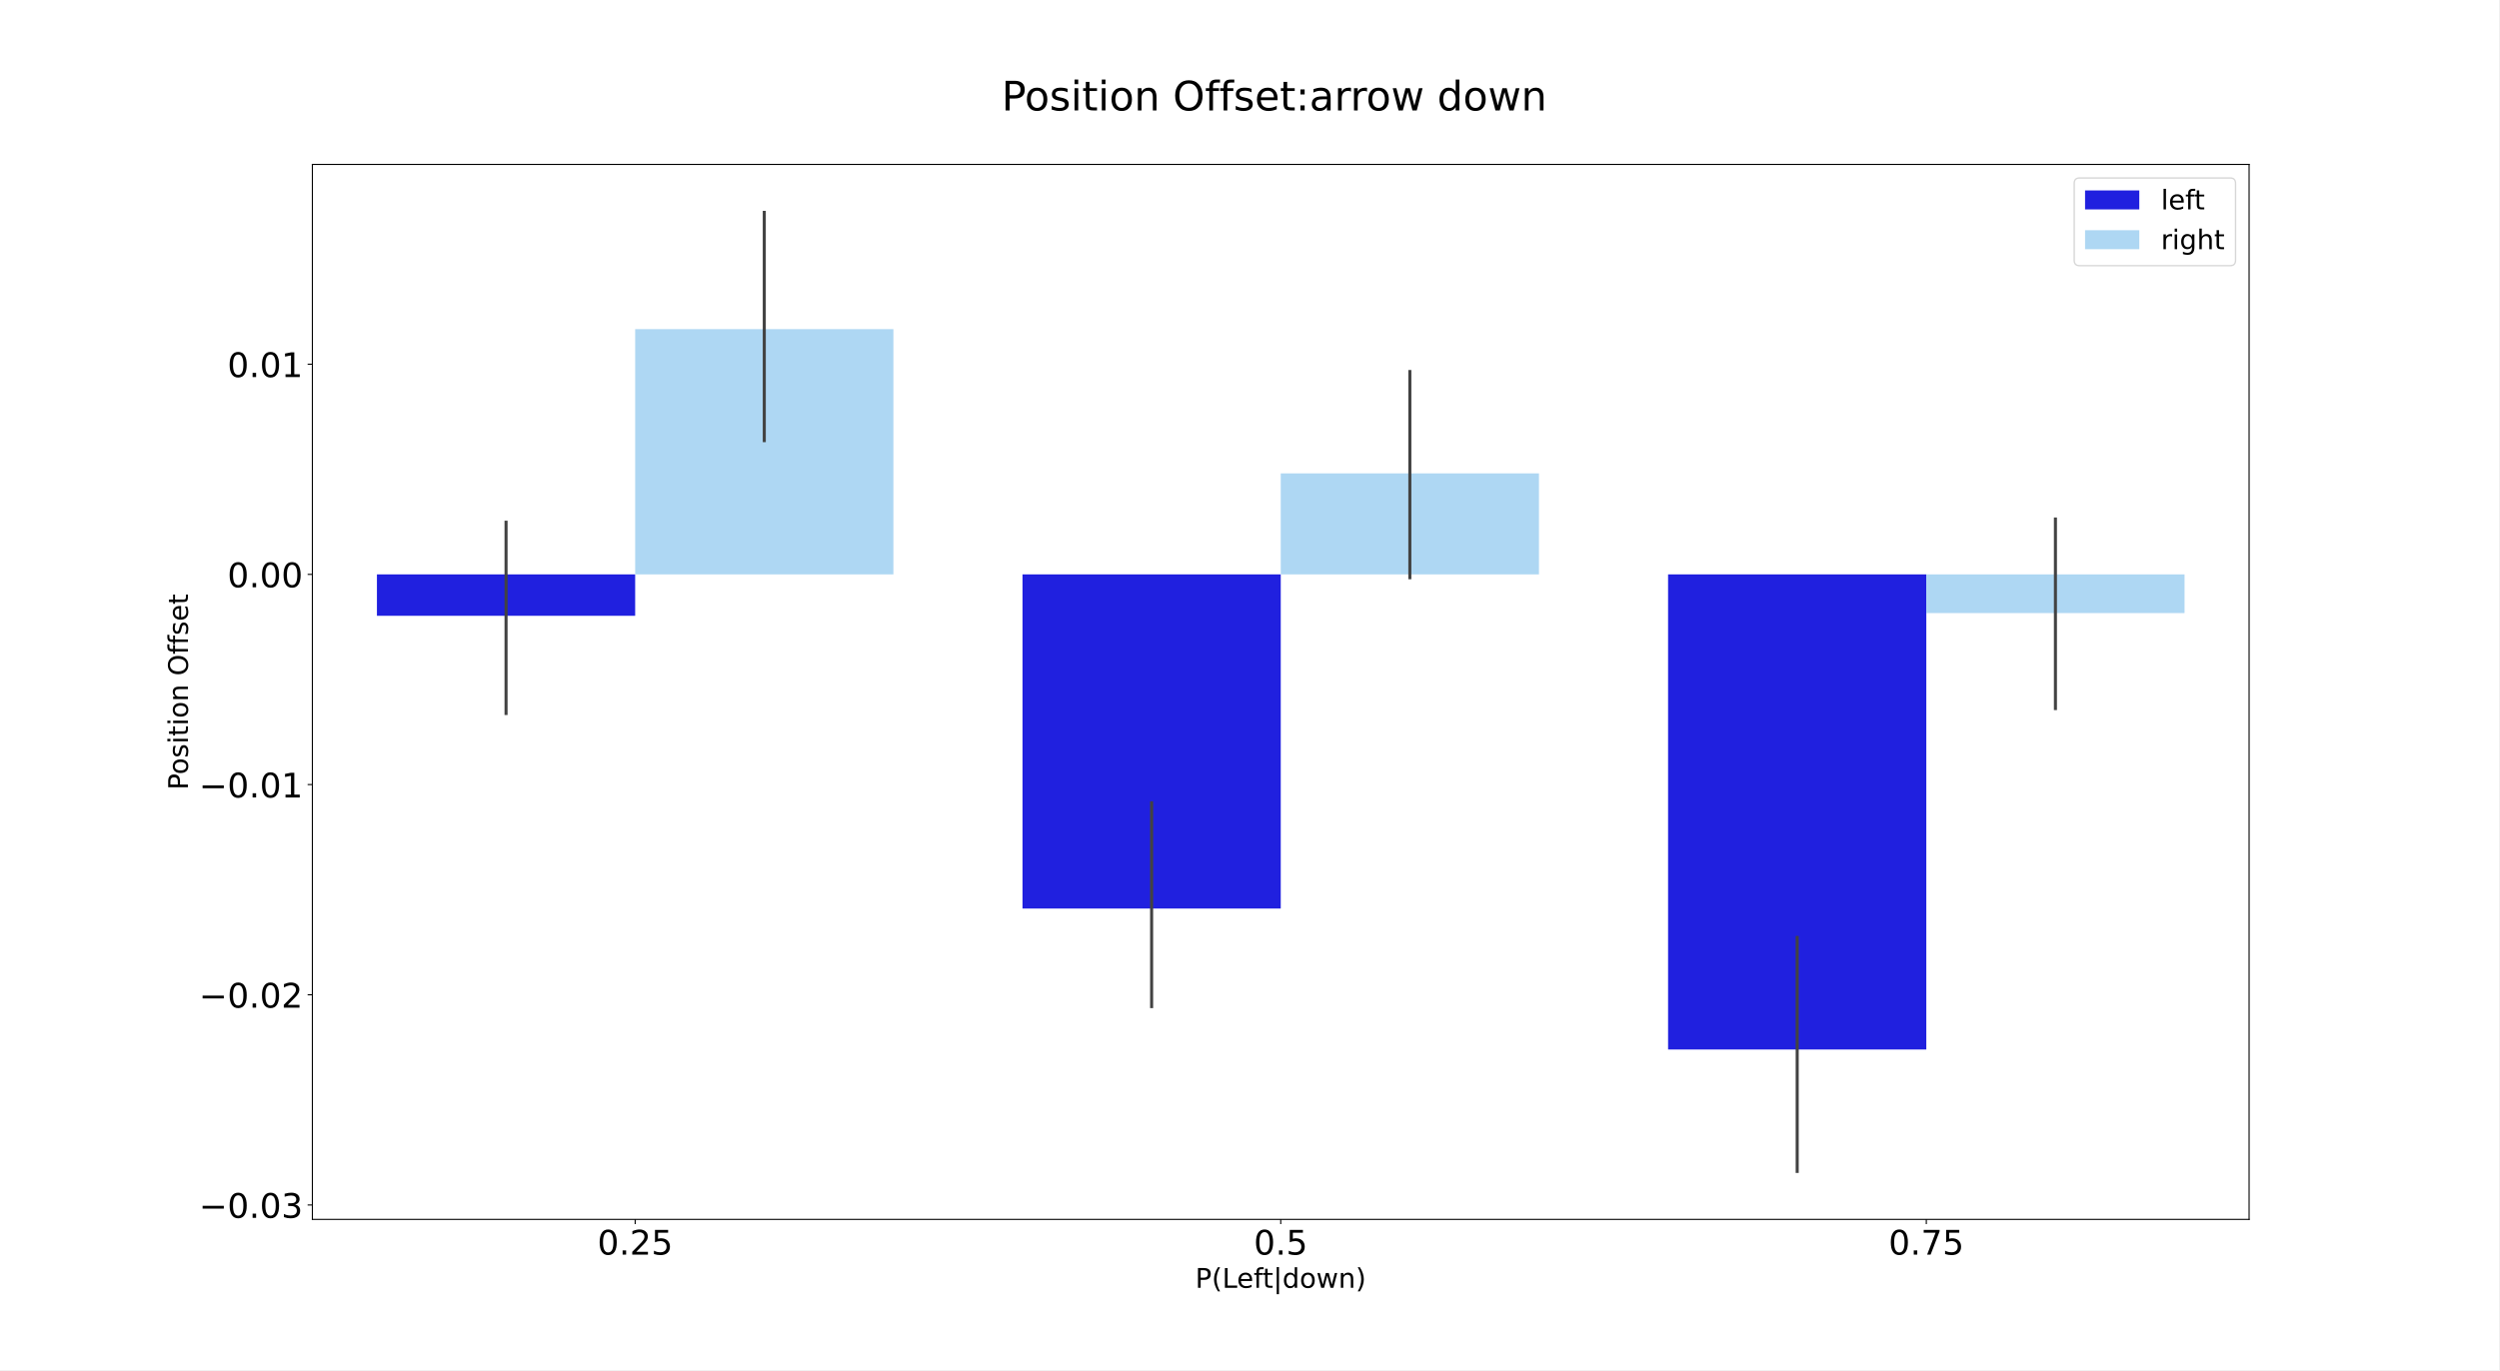
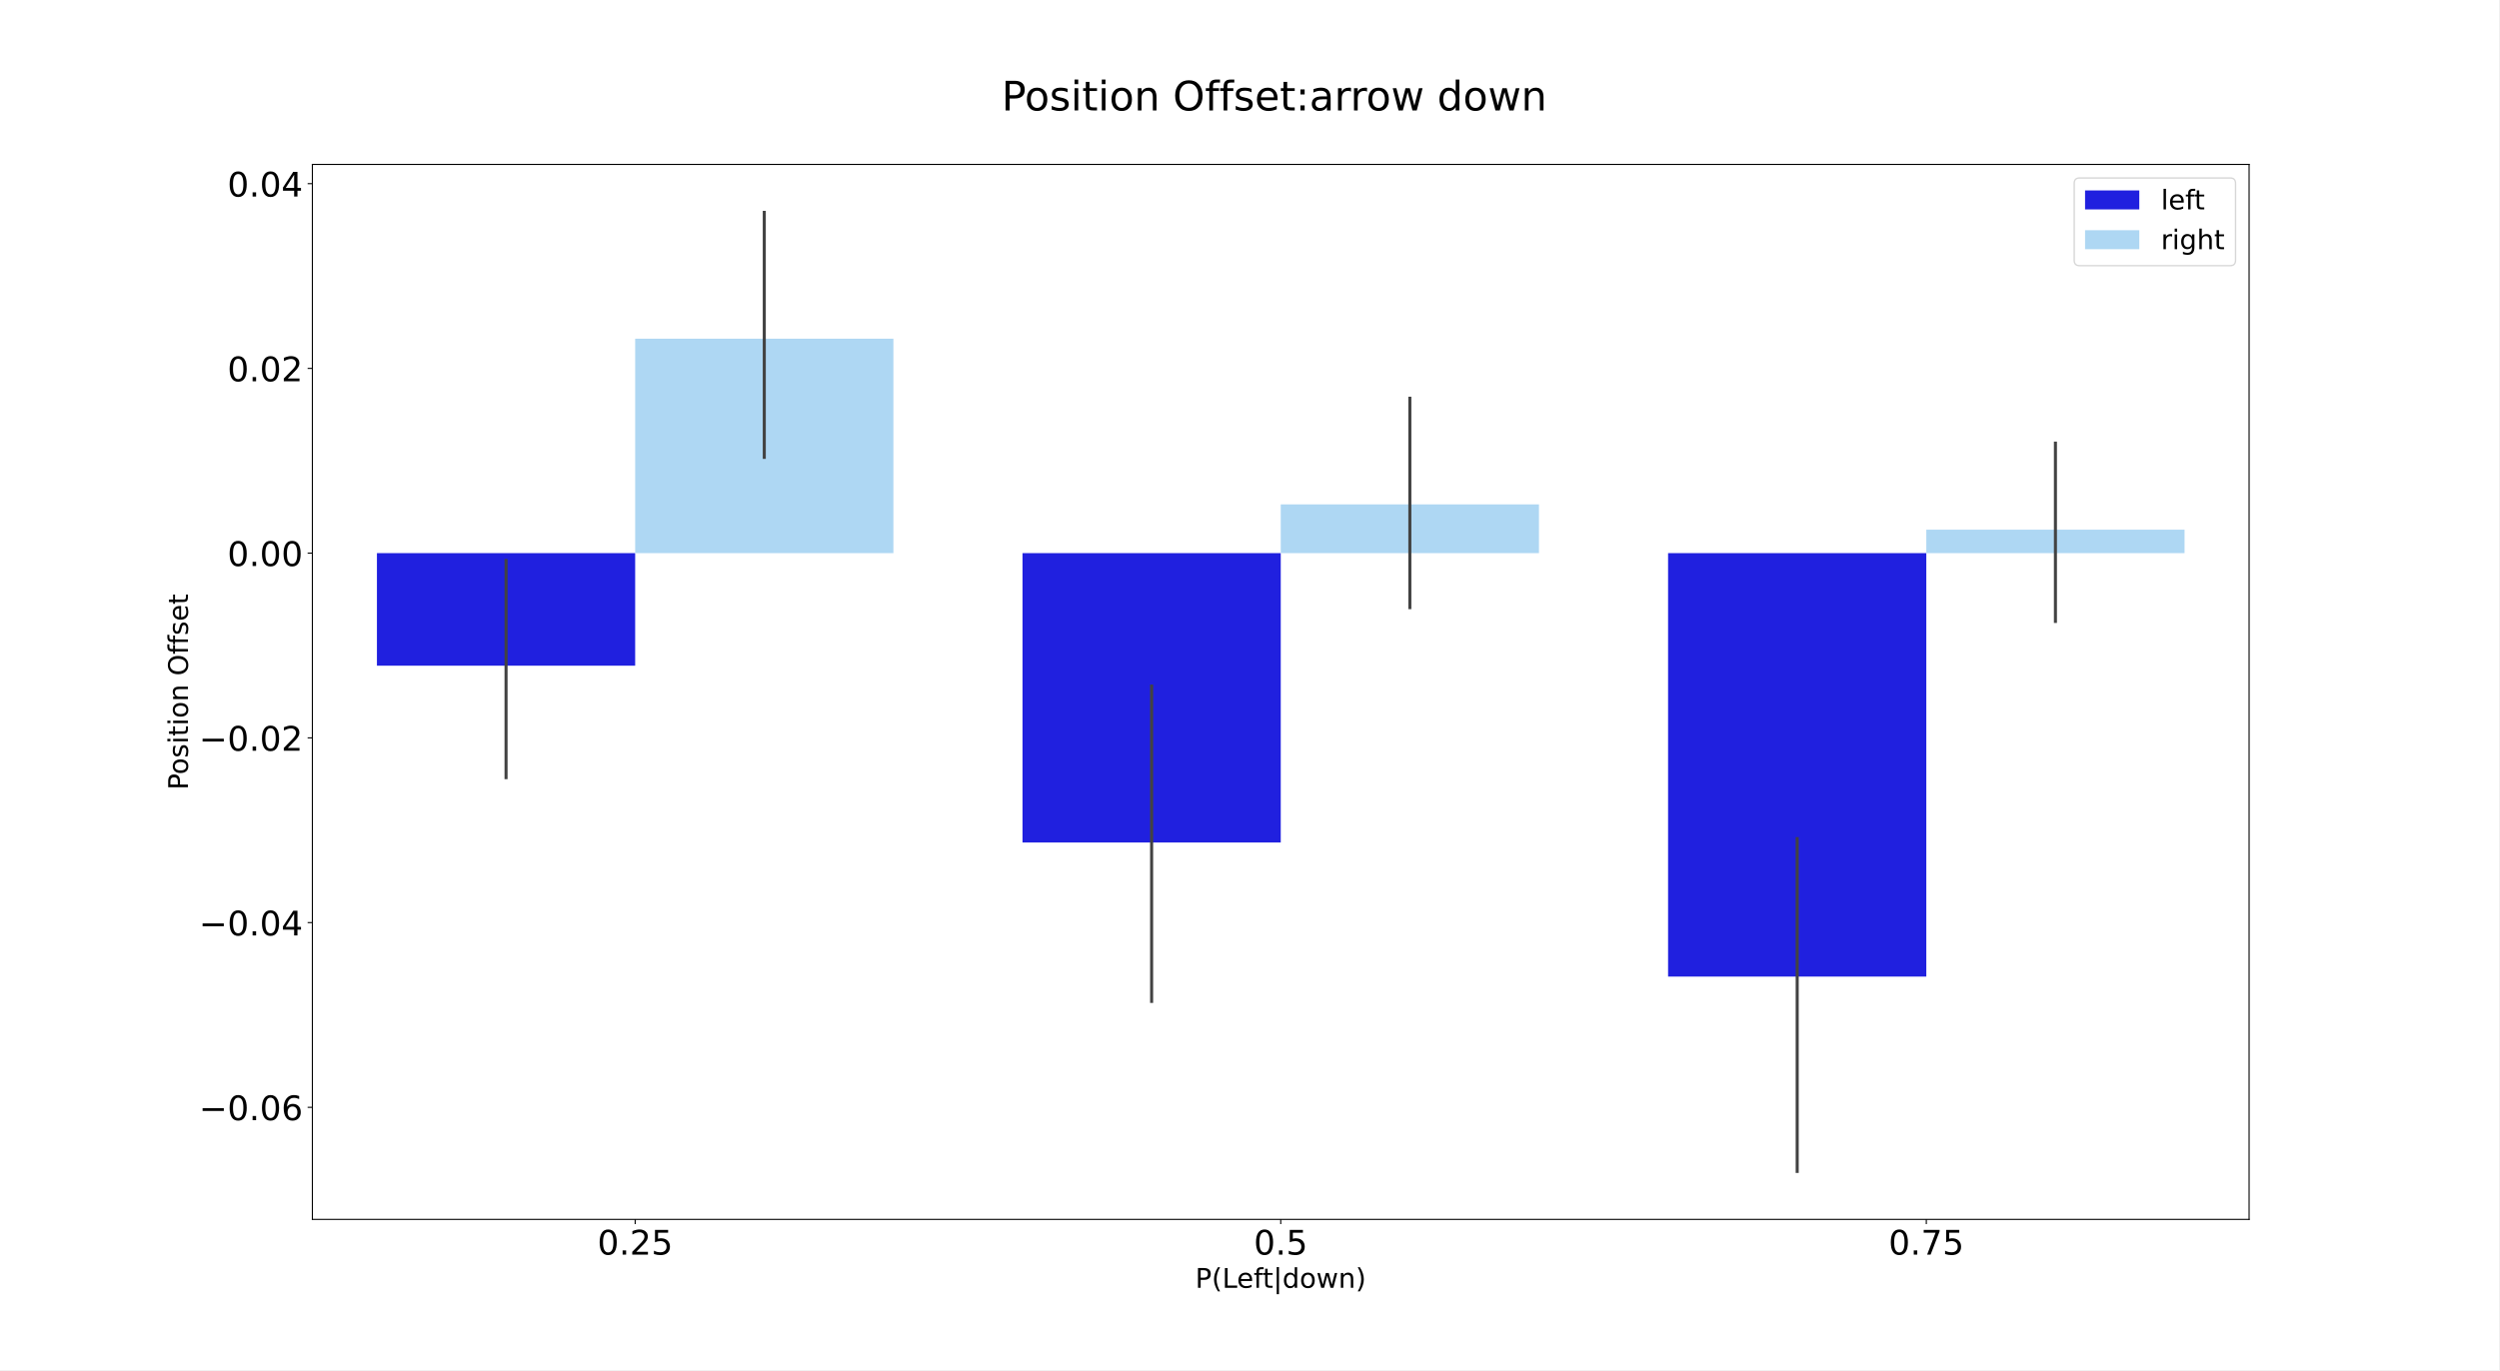
<svg xmlns="http://www.w3.org/2000/svg" xmlns:xlink="http://www.w3.org/1999/xlink" width="1843.2pt" height="1010.88pt" viewBox="0 0 1843.2 1010.88" version="1.1">
  <defs>
    <style type="text/css">*{stroke-linejoin: round; stroke-linecap: butt}</style>
  </defs>
  <g id="figure_1">
    <g id="patch_1">
      <path d="M 0 1010.88  L 1843.2 1010.88  L 1843.2 0  L 0 0  z " style="fill: #ffffff" />
    </g>
    <g id="axes_1">
      <g id="patch_2">
        <path d="M 230.4 899.683  L 1658.88 899.683  L 1658.88 121.306  L 230.4 121.306  z " style="fill: #ffffff" />
      </g>
      <g id="patch_3">
-         <path d="M 278.016 423.792  L 468.48 423.792  L 468.48 454.341  L 278.016 454.341  z " clip-path="url(#p3da5ac3b61)" style="fill: #2020df" />
+         <path d="M 278.016 408.108  L 468.48 408.108  L 468.48 491.152  L 278.016 491.152  z " clip-path="url(#pf12ce3d3e2)" style="fill: #2020df" />
      </g>
      <g id="patch_4">
-         <path d="M 754.176 423.792  L 944.64 423.792  L 944.64 670.337  L 754.176 670.337  z " clip-path="url(#p3da5ac3b61)" style="fill: #2020df" />
+         <path d="M 754.176 408.108  L 944.64 408.108  L 944.64 621.616  L 754.176 621.616  z " clip-path="url(#pf12ce3d3e2)" style="fill: #2020df" />
      </g>
      <g id="patch_5">
-         <path d="M 1230.336 423.792  L 1420.8 423.792  L 1420.8 774.342  L 1230.336 774.342  z " clip-path="url(#p3da5ac3b61)" style="fill: #2020df" />
+         <path d="M 1230.336 408.108  L 1420.8 408.108  L 1420.8 720.542  L 1230.336 720.542  z " clip-path="url(#pf12ce3d3e2)" style="fill: #2020df" />
      </g>
      <g id="patch_6">
-         <path d="M 468.48 423.792  L 658.944 423.792  L 658.944 242.841  L 468.48 242.841  z " clip-path="url(#p3da5ac3b61)" style="fill: #aed7f3" />
+         <path d="M 468.48 408.108  L 658.944 408.108  L 658.944 249.901  L 468.48 249.901  z " clip-path="url(#pf12ce3d3e2)" style="fill: #aed7f3" />
      </g>
      <g id="patch_7">
-         <path d="M 944.64 423.792  L 1135.104 423.792  L 1135.104 349.27  L 944.64 349.27  z " clip-path="url(#p3da5ac3b61)" style="fill: #aed7f3" />
+         <path d="M 944.64 408.108  L 1135.104 408.108  L 1135.104 372.144  L 944.64 372.144  z " clip-path="url(#pf12ce3d3e2)" style="fill: #aed7f3" />
      </g>
      <g id="patch_8">
-         <path d="M 1420.8 423.792  L 1611.264 423.792  L 1611.264 452.335  L 1420.8 452.335  z " clip-path="url(#p3da5ac3b61)" style="fill: #aed7f3" />
+         <path d="M 1420.8 408.108  L 1611.264 408.108  L 1611.264 390.798  L 1420.8 390.798  z " clip-path="url(#pf12ce3d3e2)" style="fill: #aed7f3" />
      </g>
      <g id="patch_9">
-         <path d="M 468.48 423.792  L 468.48 423.792  L 468.48 423.792  L 468.48 423.792  z " clip-path="url(#p3da5ac3b61)" style="fill: #2020df" />
+         <path d="M 468.48 408.108  L 468.48 408.108  L 468.48 408.108  L 468.48 408.108  z " clip-path="url(#pf12ce3d3e2)" style="fill: #2020df" />
      </g>
      <g id="patch_10">
-         <path d="M 468.48 423.792  L 468.48 423.792  L 468.48 423.792  L 468.48 423.792  z " clip-path="url(#p3da5ac3b61)" style="fill: #aed7f3" />
+         <path d="M 468.48 408.108  L 468.48 408.108  L 468.48 408.108  L 468.48 408.108  z " clip-path="url(#pf12ce3d3e2)" style="fill: #aed7f3" />
      </g>
      <g id="matplotlib.axis_1">
        <g id="xtick_1">
          <g id="line2d_1">
            <defs>
-               <path id="m2ca24c79b8" d="M 0 0  L 0 3.5  " style="stroke: #000000; stroke-width: 0.8" />
-             </defs>
-             <g>
-               <use xlink:href="#m2ca24c79b8" x="468.48" y="899.683" style="stroke: #000000; stroke-width: 0.8" />
+               <path id="m7f168da754" d="M 0 0  L 0 3.5  " style="stroke: #000000; stroke-width: 0.8" />
+             </defs>
+             <g>
+               <use xlink:href="#m7f168da754" x="468.48" y="899.683" style="stroke: #000000; stroke-width: 0.8" />
            </g>
          </g>
          <g id="text_1">
            <g transform="translate(440.648 925.6793) scale(0.25 -0.25)">
              <defs>
                <path id="DejaVuSans-30" d="M 2034 4250  Q 1547 4250 1301 3770  Q 1056 3291 1056 2328  Q 1056 1369 1301 889  Q 1547 409 2034 409  Q 2525 409 2770 889  Q 3016 1369 3016 2328  Q 3016 3291 2770 3770  Q 2525 4250 2034 4250  z M 2034 4750  Q 2819 4750 3233 4129  Q 3647 3509 3647 2328  Q 3647 1150 3233 529  Q 2819 -91 2034 -91  Q 1250 -91 836 529  Q 422 1150 422 2328  Q 422 3509 836 4129  Q 1250 4750 2034 4750  z " transform="scale(0.015625)" />
                <path id="DejaVuSans-2e" d="M 684 794  L 1344 794  L 1344 0  L 684 0  L 684 794  z " transform="scale(0.015625)" />
                <path id="DejaVuSans-32" d="M 1228 531  L 3431 531  L 3431 0  L 469 0  L 469 531  Q 828 903 1448 1529  Q 2069 2156 2228 2338  Q 2531 2678 2651 2914  Q 2772 3150 2772 3378  Q 2772 3750 2511 3984  Q 2250 4219 1831 4219  Q 1534 4219 1204 4116  Q 875 4013 500 3803  L 500 4441  Q 881 4594 1212 4672  Q 1544 4750 1819 4750  Q 2544 4750 2975 4387  Q 3406 4025 3406 3419  Q 3406 3131 3298 2873  Q 3191 2616 2906 2266  Q 2828 2175 2409 1742  Q 1991 1309 1228 531  z " transform="scale(0.015625)" />
                <path id="DejaVuSans-35" d="M 691 4666  L 3169 4666  L 3169 4134  L 1269 4134  L 1269 2991  Q 1406 3038 1543 3061  Q 1681 3084 1819 3084  Q 2600 3084 3056 2656  Q 3513 2228 3513 1497  Q 3513 744 3044 326  Q 2575 -91 1722 -91  Q 1428 -91 1123 -41  Q 819 9 494 109  L 494 744  Q 775 591 1075 516  Q 1375 441 1709 441  Q 2250 441 2565 725  Q 2881 1009 2881 1497  Q 2881 1984 2565 2268  Q 2250 2553 1709 2553  Q 1456 2553 1204 2497  Q 953 2441 691 2322  L 691 4666  z " transform="scale(0.015625)" />
              </defs>
              <use xlink:href="#DejaVuSans-30" />
              <use xlink:href="#DejaVuSans-2e" x="63.623" />
              <use xlink:href="#DejaVuSans-32" x="95.41" />
              <use xlink:href="#DejaVuSans-35" x="159.033" />
            </g>
          </g>
        </g>
        <g id="xtick_2">
          <g id="line2d_2">
            <g>
-               <use xlink:href="#m2ca24c79b8" x="944.64" y="899.683" style="stroke: #000000; stroke-width: 0.8" />
+               <use xlink:href="#m7f168da754" x="944.64" y="899.683" style="stroke: #000000; stroke-width: 0.8" />
            </g>
          </g>
          <g id="text_2">
            <g transform="translate(924.7611 925.6793) scale(0.25 -0.25)">
              <use xlink:href="#DejaVuSans-30" />
              <use xlink:href="#DejaVuSans-2e" x="63.623" />
              <use xlink:href="#DejaVuSans-35" x="95.41" />
            </g>
          </g>
        </g>
        <g id="xtick_3">
          <g id="line2d_3">
            <g>
-               <use xlink:href="#m2ca24c79b8" x="1420.8" y="899.683" style="stroke: #000000; stroke-width: 0.8" />
+               <use xlink:href="#m7f168da754" x="1420.8" y="899.683" style="stroke: #000000; stroke-width: 0.8" />
            </g>
          </g>
          <g id="text_3">
            <g transform="translate(1392.968 925.6793) scale(0.25 -0.25)">
              <defs>
                <path id="DejaVuSans-37" d="M 525 4666  L 3525 4666  L 3525 4397  L 1831 0  L 1172 0  L 2766 4134  L 525 4134  L 525 4666  z " transform="scale(0.015625)" />
              </defs>
              <use xlink:href="#DejaVuSans-30" />
              <use xlink:href="#DejaVuSans-2e" x="63.623" />
              <use xlink:href="#DejaVuSans-37" x="95.41" />
              <use xlink:href="#DejaVuSans-35" x="159.033" />
            </g>
          </g>
        </g>
        <g id="text_4">
          <g transform="translate(881.64 950.1629) scale(0.2 -0.2)">
            <defs>
              <path id="DejaVuSans-50" d="M 1259 4147  L 1259 2394  L 2053 2394  Q 2494 2394 2734 2622  Q 2975 2850 2975 3272  Q 2975 3691 2734 3919  Q 2494 4147 2053 4147  L 1259 4147  z M 628 4666  L 2053 4666  Q 2838 4666 3239 4311  Q 3641 3956 3641 3272  Q 3641 2581 3239 2228  Q 2838 1875 2053 1875  L 1259 1875  L 1259 0  L 628 0  L 628 4666  z " transform="scale(0.015625)" />
              <path id="DejaVuSans-28" d="M 1984 4856  Q 1566 4138 1362 3434  Q 1159 2731 1159 2009  Q 1159 1288 1364 580  Q 1569 -128 1984 -844  L 1484 -844  Q 1016 -109 783 600  Q 550 1309 550 2009  Q 550 2706 781 3412  Q 1013 4119 1484 4856  L 1984 4856  z " transform="scale(0.015625)" />
              <path id="DejaVuSans-4c" d="M 628 4666  L 1259 4666  L 1259 531  L 3531 531  L 3531 0  L 628 0  L 628 4666  z " transform="scale(0.015625)" />
              <path id="DejaVuSans-65" d="M 3597 1894  L 3597 1613  L 953 1613  Q 991 1019 1311 708  Q 1631 397 2203 397  Q 2534 397 2845 478  Q 3156 559 3463 722  L 3463 178  Q 3153 47 2828 -22  Q 2503 -91 2169 -91  Q 1331 -91 842 396  Q 353 884 353 1716  Q 353 2575 817 3079  Q 1281 3584 2069 3584  Q 2775 3584 3186 3129  Q 3597 2675 3597 1894  z M 3022 2063  Q 3016 2534 2758 2815  Q 2500 3097 2075 3097  Q 1594 3097 1305 2825  Q 1016 2553 972 2059  L 3022 2063  z " transform="scale(0.015625)" />
              <path id="DejaVuSans-66" d="M 2375 4863  L 2375 4384  L 1825 4384  Q 1516 4384 1395 4259  Q 1275 4134 1275 3809  L 1275 3500  L 2222 3500  L 2222 3053  L 1275 3053  L 1275 0  L 697 0  L 697 3053  L 147 3053  L 147 3500  L 697 3500  L 697 3744  Q 697 4328 969 4595  Q 1241 4863 1831 4863  L 2375 4863  z " transform="scale(0.015625)" />
              <path id="DejaVuSans-74" d="M 1172 4494  L 1172 3500  L 2356 3500  L 2356 3053  L 1172 3053  L 1172 1153  Q 1172 725 1289 603  Q 1406 481 1766 481  L 2356 481  L 2356 0  L 1766 0  Q 1100 0 847 248  Q 594 497 594 1153  L 594 3053  L 172 3053  L 172 3500  L 594 3500  L 594 4494  L 1172 4494  z " transform="scale(0.015625)" />
              <path id="DejaVuSans-7c" d="M 1344 4891  L 1344 -1509  L 813 -1509  L 813 4891  L 1344 4891  z " transform="scale(0.015625)" />
              <path id="DejaVuSans-64" d="M 2906 2969  L 2906 4863  L 3481 4863  L 3481 0  L 2906 0  L 2906 525  Q 2725 213 2448 61  Q 2172 -91 1784 -91  Q 1150 -91 751 415  Q 353 922 353 1747  Q 353 2572 751 3078  Q 1150 3584 1784 3584  Q 2172 3584 2448 3432  Q 2725 3281 2906 2969  z M 947 1747  Q 947 1113 1208 752  Q 1469 391 1925 391  Q 2381 391 2643 752  Q 2906 1113 2906 1747  Q 2906 2381 2643 2742  Q 2381 3103 1925 3103  Q 1469 3103 1208 2742  Q 947 2381 947 1747  z " transform="scale(0.015625)" />
              <path id="DejaVuSans-6f" d="M 1959 3097  Q 1497 3097 1228 2736  Q 959 2375 959 1747  Q 959 1119 1226 758  Q 1494 397 1959 397  Q 2419 397 2687 759  Q 2956 1122 2956 1747  Q 2956 2369 2687 2733  Q 2419 3097 1959 3097  z M 1959 3584  Q 2709 3584 3137 3096  Q 3566 2609 3566 1747  Q 3566 888 3137 398  Q 2709 -91 1959 -91  Q 1206 -91 779 398  Q 353 888 353 1747  Q 353 2609 779 3096  Q 1206 3584 1959 3584  z " transform="scale(0.015625)" />
              <path id="DejaVuSans-77" d="M 269 3500  L 844 3500  L 1563 769  L 2278 3500  L 2956 3500  L 3675 769  L 4391 3500  L 4966 3500  L 4050 0  L 3372 0  L 2619 2869  L 1863 0  L 1184 0  L 269 3500  z " transform="scale(0.015625)" />
              <path id="DejaVuSans-6e" d="M 3513 2113  L 3513 0  L 2938 0  L 2938 2094  Q 2938 2591 2744 2837  Q 2550 3084 2163 3084  Q 1697 3084 1428 2787  Q 1159 2491 1159 1978  L 1159 0  L 581 0  L 581 3500  L 1159 3500  L 1159 2956  Q 1366 3272 1645 3428  Q 1925 3584 2291 3584  Q 2894 3584 3203 3211  Q 3513 2838 3513 2113  z " transform="scale(0.015625)" />
              <path id="DejaVuSans-29" d="M 513 4856  L 1013 4856  Q 1481 4119 1714 3412  Q 1947 2706 1947 2009  Q 1947 1309 1714 600  Q 1481 -109 1013 -844  L 513 -844  Q 928 -128 1133 580  Q 1338 1288 1338 2009  Q 1338 2731 1133 3434  Q 928 4138 513 4856  z " transform="scale(0.015625)" />
            </defs>
            <use xlink:href="#DejaVuSans-50" />
            <use xlink:href="#DejaVuSans-28" x="60.303" />
            <use xlink:href="#DejaVuSans-4c" x="99.316" />
            <use xlink:href="#DejaVuSans-65" x="153.279" />
            <use xlink:href="#DejaVuSans-66" x="214.803" />
            <use xlink:href="#DejaVuSans-74" x="248.258" />
            <use xlink:href="#DejaVuSans-7c" x="287.467" />
            <use xlink:href="#DejaVuSans-64" x="321.158" />
            <use xlink:href="#DejaVuSans-6f" x="384.635" />
            <use xlink:href="#DejaVuSans-77" x="445.816" />
            <use xlink:href="#DejaVuSans-6e" x="527.604" />
            <use xlink:href="#DejaVuSans-29" x="590.982" />
          </g>
        </g>
      </g>
      <g id="matplotlib.axis_2">
        <g id="ytick_1">
          <g id="line2d_4">
            <defs>
-               <path id="m6e533fed6f" d="M 0 0  L -3.5 0  " style="stroke: #000000; stroke-width: 0.8" />
-             </defs>
-             <g>
-               <use xlink:href="#m6e533fed6f" x="230.4" y="889.047" style="stroke: #000000; stroke-width: 0.8" />
+               <path id="m85ddf288f0" d="M 0 0  L -3.5 0  " style="stroke: #000000; stroke-width: 0.8" />
+             </defs>
+             <g>
+               <use xlink:href="#m85ddf288f0" x="230.4" y="816.995" style="stroke: #000000; stroke-width: 0.8" />
            </g>
          </g>
          <g id="text_5">
-             <g transform="translate(146.7867 898.5453) scale(0.25 -0.25)">
+             <g transform="translate(146.7867 826.493) scale(0.25 -0.25)">
              <defs>
                <path id="DejaVuSans-2212" d="M 678 2272  L 4684 2272  L 4684 1741  L 678 1741  L 678 2272  z " transform="scale(0.015625)" />
-                 <path id="DejaVuSans-33" d="M 2597 2516  Q 3050 2419 3304 2112  Q 3559 1806 3559 1356  Q 3559 666 3084 287  Q 2609 -91 1734 -91  Q 1441 -91 1130 -33  Q 819 25 488 141  L 488 750  Q 750 597 1062 519  Q 1375 441 1716 441  Q 2309 441 2620 675  Q 2931 909 2931 1356  Q 2931 1769 2642 2001  Q 2353 2234 1838 2234  L 1294 2234  L 1294 2753  L 1863 2753  Q 2328 2753 2575 2939  Q 2822 3125 2822 3475  Q 2822 3834 2567 4026  Q 2313 4219 1838 4219  Q 1578 4219 1281 4162  Q 984 4106 628 3988  L 628 4550  Q 988 4650 1302 4700  Q 1616 4750 1894 4750  Q 2613 4750 3031 4423  Q 3450 4097 3450 3541  Q 3450 3153 3228 2886  Q 3006 2619 2597 2516  z " transform="scale(0.015625)" />
+                 <path id="DejaVuSans-36" d="M 2113 2584  Q 1688 2584 1439 2293  Q 1191 2003 1191 1497  Q 1191 994 1439 701  Q 1688 409 2113 409  Q 2538 409 2786 701  Q 3034 994 3034 1497  Q 3034 2003 2786 2293  Q 2538 2584 2113 2584  z M 3366 4563  L 3366 3988  Q 3128 4100 2886 4159  Q 2644 4219 2406 4219  Q 1781 4219 1451 3797  Q 1122 3375 1075 2522  Q 1259 2794 1537 2939  Q 1816 3084 2150 3084  Q 2853 3084 3261 2657  Q 3669 2231 3669 1497  Q 3669 778 3244 343  Q 2819 -91 2113 -91  Q 1303 -91 875 529  Q 447 1150 447 2328  Q 447 3434 972 4092  Q 1497 4750 2381 4750  Q 2619 4750 2861 4703  Q 3103 4656 3366 4563  z " transform="scale(0.015625)" />
              </defs>
              <use xlink:href="#DejaVuSans-2212" />
              <use xlink:href="#DejaVuSans-30" x="83.789" />
              <use xlink:href="#DejaVuSans-2e" x="147.412" />
              <use xlink:href="#DejaVuSans-30" x="179.199" />
-               <use xlink:href="#DejaVuSans-33" x="242.822" />
+               <use xlink:href="#DejaVuSans-36" x="242.822" />
            </g>
          </g>
        </g>
        <g id="ytick_2">
          <g id="line2d_5">
            <g>
-               <use xlink:href="#m6e533fed6f" x="230.4" y="733.962" style="stroke: #000000; stroke-width: 0.8" />
+               <use xlink:href="#m85ddf288f0" x="230.4" y="680.699" style="stroke: #000000; stroke-width: 0.8" />
            </g>
          </g>
          <g id="text_6">
-             <g transform="translate(146.7867 743.4602) scale(0.25 -0.25)">
+             <g transform="translate(146.7867 690.1973) scale(0.25 -0.25)">
+               <defs>
+                 <path id="DejaVuSans-34" d="M 2419 4116  L 825 1625  L 2419 1625  L 2419 4116  z M 2253 4666  L 3047 4666  L 3047 1625  L 3713 1625  L 3713 1100  L 3047 1100  L 3047 0  L 2419 0  L 2419 1100  L 313 1100  L 313 1709  L 2253 4666  z " transform="scale(0.015625)" />
+               </defs>
+               <use xlink:href="#DejaVuSans-2212" />
+               <use xlink:href="#DejaVuSans-30" x="83.789" />
+               <use xlink:href="#DejaVuSans-2e" x="147.412" />
+               <use xlink:href="#DejaVuSans-30" x="179.199" />
+               <use xlink:href="#DejaVuSans-34" x="242.822" />
+             </g>
+           </g>
+         </g>
+         <g id="ytick_3">
+           <g id="line2d_6">
+             <g>
+               <use xlink:href="#m85ddf288f0" x="230.4" y="544.404" style="stroke: #000000; stroke-width: 0.8" />
+             </g>
+           </g>
+           <g id="text_7">
+             <g transform="translate(146.7867 553.9017) scale(0.25 -0.25)">
              <use xlink:href="#DejaVuSans-2212" />
              <use xlink:href="#DejaVuSans-30" x="83.789" />
              <use xlink:href="#DejaVuSans-2e" x="147.412" />
              <use xlink:href="#DejaVuSans-30" x="179.199" />
              <use xlink:href="#DejaVuSans-32" x="242.822" />
            </g>
          </g>
        </g>
-         <g id="ytick_3">
-           <g id="line2d_6">
-             <g>
-               <use xlink:href="#m6e533fed6f" x="230.4" y="578.877" style="stroke: #000000; stroke-width: 0.8" />
-             </g>
-           </g>
-           <g id="text_7">
-             <g transform="translate(146.7867 588.375) scale(0.25 -0.25)">
-               <defs>
-                 <path id="DejaVuSans-31" d="M 794 531  L 1825 531  L 1825 4091  L 703 3866  L 703 4441  L 1819 4666  L 2450 4666  L 2450 531  L 3481 531  L 3481 0  L 794 0  L 794 531  z " transform="scale(0.015625)" />
-               </defs>
-               <use xlink:href="#DejaVuSans-2212" />
-               <use xlink:href="#DejaVuSans-30" x="83.789" />
-               <use xlink:href="#DejaVuSans-2e" x="147.412" />
-               <use xlink:href="#DejaVuSans-30" x="179.199" />
-               <use xlink:href="#DejaVuSans-31" x="242.822" />
-             </g>
-           </g>
-         </g>
        <g id="ytick_4">
          <g id="line2d_7">
            <g>
-               <use xlink:href="#m6e533fed6f" x="230.4" y="423.792" style="stroke: #000000; stroke-width: 0.8" />
+               <use xlink:href="#m85ddf288f0" x="230.4" y="408.108" style="stroke: #000000; stroke-width: 0.8" />
            </g>
          </g>
          <g id="text_8">
-             <g transform="translate(167.7359 433.2899) scale(0.25 -0.25)">
+             <g transform="translate(167.7359 417.606) scale(0.25 -0.25)">
              <use xlink:href="#DejaVuSans-30" />
              <use xlink:href="#DejaVuSans-2e" x="63.623" />
              <use xlink:href="#DejaVuSans-30" x="95.41" />
              <use xlink:href="#DejaVuSans-30" x="159.033" />
            </g>
          </g>
        </g>
        <g id="ytick_5">
          <g id="line2d_8">
            <g>
-               <use xlink:href="#m6e533fed6f" x="230.4" y="268.707" style="stroke: #000000; stroke-width: 0.8" />
+               <use xlink:href="#m85ddf288f0" x="230.4" y="271.812" style="stroke: #000000; stroke-width: 0.8" />
            </g>
          </g>
          <g id="text_9">
-             <g transform="translate(167.7359 278.2048) scale(0.25 -0.25)">
+             <g transform="translate(167.7359 281.3104) scale(0.25 -0.25)">
              <use xlink:href="#DejaVuSans-30" />
              <use xlink:href="#DejaVuSans-2e" x="63.623" />
              <use xlink:href="#DejaVuSans-30" x="95.41" />
-               <use xlink:href="#DejaVuSans-31" x="159.033" />
-             </g>
-           </g>
-         </g>
-         <g id="text_10">
+               <use xlink:href="#DejaVuSans-32" x="159.033" />
+             </g>
+           </g>
+         </g>
+         <g id="ytick_6">
+           <g id="line2d_9">
+             <g>
+               <use xlink:href="#m85ddf288f0" x="230.4" y="135.517" style="stroke: #000000; stroke-width: 0.8" />
+             </g>
+           </g>
+           <g id="text_10">
+             <g transform="translate(167.7359 145.0147) scale(0.25 -0.25)">
+               <use xlink:href="#DejaVuSans-30" />
+               <use xlink:href="#DejaVuSans-2e" x="63.623" />
+               <use xlink:href="#DejaVuSans-30" x="95.41" />
+               <use xlink:href="#DejaVuSans-34" x="159.033" />
+             </g>
+           </g>
+         </g>
+         <g id="text_11">
          <g transform="translate(138.6273 582.796) rotate(-90) scale(0.2 -0.2)">
            <defs>
              <path id="DejaVuSans-73" d="M 2834 3397  L 2834 2853  Q 2591 2978 2328 3040  Q 2066 3103 1784 3103  Q 1356 3103 1142 2972  Q 928 2841 928 2578  Q 928 2378 1081 2264  Q 1234 2150 1697 2047  L 1894 2003  Q 2506 1872 2764 1633  Q 3022 1394 3022 966  Q 3022 478 2636 193  Q 2250 -91 1575 -91  Q 1294 -91 989 -36  Q 684 19 347 128  L 347 722  Q 666 556 975 473  Q 1284 391 1588 391  Q 1994 391 2212 530  Q 2431 669 2431 922  Q 2431 1156 2273 1281  Q 2116 1406 1581 1522  L 1381 1569  Q 847 1681 609 1914  Q 372 2147 372 2553  Q 372 3047 722 3315  Q 1072 3584 1716 3584  Q 2034 3584 2315 3537  Q 2597 3491 2834 3397  z " transform="scale(0.015625)" />
              <path id="DejaVuSans-69" d="M 603 3500  L 1178 3500  L 1178 0  L 603 0  L 603 3500  z M 603 4863  L 1178 4863  L 1178 4134  L 603 4134  L 603 4863  z " transform="scale(0.015625)" />
              <path id="DejaVuSans-20" transform="scale(0.015625)" />
              <path id="DejaVuSans-4f" d="M 2522 4238  Q 1834 4238 1429 3725  Q 1025 3213 1025 2328  Q 1025 1447 1429 934  Q 1834 422 2522 422  Q 3209 422 3611 934  Q 4013 1447 4013 2328  Q 4013 3213 3611 3725  Q 3209 4238 2522 4238  z M 2522 4750  Q 3503 4750 4090 4092  Q 4678 3434 4678 2328  Q 4678 1225 4090 567  Q 3503 -91 2522 -91  Q 1538 -91 948 565  Q 359 1222 359 2328  Q 359 3434 948 4092  Q 1538 4750 2522 4750  z " transform="scale(0.015625)" />
            </defs>
            <use xlink:href="#DejaVuSans-50" />
            <use xlink:href="#DejaVuSans-6f" x="56.678" />
            <use xlink:href="#DejaVuSans-73" x="117.859" />
            <use xlink:href="#DejaVuSans-69" x="169.959" />
            <use xlink:href="#DejaVuSans-74" x="197.742" />
            <use xlink:href="#DejaVuSans-69" x="236.951" />
            <use xlink:href="#DejaVuSans-6f" x="264.734" />
            <use xlink:href="#DejaVuSans-6e" x="325.916" />
            <use xlink:href="#DejaVuSans-20" x="389.295" />
            <use xlink:href="#DejaVuSans-4f" x="421.082" />
            <use xlink:href="#DejaVuSans-66" x="499.793" />
            <use xlink:href="#DejaVuSans-66" x="534.998" />
            <use xlink:href="#DejaVuSans-73" x="570.203" />
            <use xlink:href="#DejaVuSans-65" x="622.303" />
            <use xlink:href="#DejaVuSans-74" x="683.826" />
          </g>
        </g>
      </g>
-       <g id="line2d_9">
-         <path d="M 373.248 526.428  L 373.248 385.274  " clip-path="url(#p3da5ac3b61)" style="fill: none; stroke: #424242; stroke-width: 2.25; stroke-linecap: square" />
-       </g>
      <g id="line2d_10">
-         <path d="M 849.408 742.691  L 849.408 592.348  " clip-path="url(#p3da5ac3b61)" style="fill: none; stroke: #424242; stroke-width: 2.25; stroke-linecap: square" />
+         <path d="M 373.248 573.761  L 373.248 413.58  " clip-path="url(#pf12ce3d3e2)" style="fill: none; stroke: #424242; stroke-width: 2.25; stroke-linecap: square" />
      </g>
      <g id="line2d_11">
-         <path d="M 1325.568 864.302  L 1325.568 691.657  " clip-path="url(#p3da5ac3b61)" style="fill: none; stroke: #424242; stroke-width: 2.25; stroke-linecap: square" />
+         <path d="M 849.408 738.851  L 849.408 506.226  " clip-path="url(#pf12ce3d3e2)" style="fill: none; stroke: #424242; stroke-width: 2.25; stroke-linecap: square" />
      </g>
      <g id="line2d_12">
-         <path d="M 563.712 325.094  L 563.712 156.686  " clip-path="url(#p3da5ac3b61)" style="fill: none; stroke: #424242; stroke-width: 2.25; stroke-linecap: square" />
+         <path d="M 1325.568 864.302  L 1325.568 618.775  " clip-path="url(#pf12ce3d3e2)" style="fill: none; stroke: #424242; stroke-width: 2.25; stroke-linecap: square" />
      </g>
      <g id="line2d_13">
-         <path d="M 1039.872 426.269  L 1039.872 274.126  " clip-path="url(#p3da5ac3b61)" style="fill: none; stroke: #424242; stroke-width: 2.25; stroke-linecap: square" />
+         <path d="M 563.712 337.43  L 563.712 156.686  " clip-path="url(#pf12ce3d3e2)" style="fill: none; stroke: #424242; stroke-width: 2.25; stroke-linecap: square" />
      </g>
      <g id="line2d_14">
-         <path d="M 1516.032 522.768  L 1516.032 382.95  " clip-path="url(#p3da5ac3b61)" style="fill: none; stroke: #424242; stroke-width: 2.25; stroke-linecap: square" />
+         <path d="M 1039.872 448.317  L 1039.872 293.847  " clip-path="url(#pf12ce3d3e2)" style="fill: none; stroke: #424242; stroke-width: 2.25; stroke-linecap: square" />
+       </g>
+       <g id="line2d_15">
+         <path d="M 1516.032 458.509  L 1516.032 326.939  " clip-path="url(#pf12ce3d3e2)" style="fill: none; stroke: #424242; stroke-width: 2.25; stroke-linecap: square" />
      </g>
      <g id="patch_11">
        <path d="M 230.4 899.683  L 230.4 121.306  " style="fill: none; stroke: #000000; stroke-width: 0.8; stroke-linejoin: miter; stroke-linecap: square" />
      </g>
      <g id="patch_12">
        <path d="M 1658.88 899.683  L 1658.88 121.306  " style="fill: none; stroke: #000000; stroke-width: 0.8; stroke-linejoin: miter; stroke-linecap: square" />
      </g>
      <g id="patch_13">
        <path d="M 230.4 899.683  L 1658.88 899.683  " style="fill: none; stroke: #000000; stroke-width: 0.8; stroke-linejoin: miter; stroke-linecap: square" />
      </g>
      <g id="patch_14">
        <path d="M 230.4 121.306  L 1658.88 121.306  " style="fill: none; stroke: #000000; stroke-width: 0.8; stroke-linejoin: miter; stroke-linecap: square" />
      </g>
-       <g id="text_11">
+       <g id="text_12">
        <g transform="translate(738.7556 81.4731) scale(0.3 -0.3)">
          <defs>
            <path id="DejaVuSans-3a" d="M 750 794  L 1409 794  L 1409 0  L 750 0  L 750 794  z M 750 3309  L 1409 3309  L 1409 2516  L 750 2516  L 750 3309  z " transform="scale(0.015625)" />
            <path id="DejaVuSans-61" d="M 2194 1759  Q 1497 1759 1228 1600  Q 959 1441 959 1056  Q 959 750 1161 570  Q 1363 391 1709 391  Q 2188 391 2477 730  Q 2766 1069 2766 1631  L 2766 1759  L 2194 1759  z M 3341 1997  L 3341 0  L 2766 0  L 2766 531  Q 2569 213 2275 61  Q 1981 -91 1556 -91  Q 1019 -91 701 211  Q 384 513 384 1019  Q 384 1609 779 1909  Q 1175 2209 1959 2209  L 2766 2209  L 2766 2266  Q 2766 2663 2505 2880  Q 2244 3097 1772 3097  Q 1472 3097 1187 3025  Q 903 2953 641 2809  L 641 3341  Q 956 3463 1253 3523  Q 1550 3584 1831 3584  Q 2591 3584 2966 3190  Q 3341 2797 3341 1997  z " transform="scale(0.015625)" />
            <path id="DejaVuSans-72" d="M 2631 2963  Q 2534 3019 2420 3045  Q 2306 3072 2169 3072  Q 1681 3072 1420 2755  Q 1159 2438 1159 1844  L 1159 0  L 581 0  L 581 3500  L 1159 3500  L 1159 2956  Q 1341 3275 1631 3429  Q 1922 3584 2338 3584  Q 2397 3584 2469 3576  Q 2541 3569 2628 3553  L 2631 2963  z " transform="scale(0.015625)" />
          </defs>
          <use xlink:href="#DejaVuSans-50" />
          <use xlink:href="#DejaVuSans-6f" x="56.678" />
          <use xlink:href="#DejaVuSans-73" x="117.859" />
          <use xlink:href="#DejaVuSans-69" x="169.959" />
          <use xlink:href="#DejaVuSans-74" x="197.742" />
          <use xlink:href="#DejaVuSans-69" x="236.951" />
          <use xlink:href="#DejaVuSans-6f" x="264.734" />
          <use xlink:href="#DejaVuSans-6e" x="325.916" />
          <use xlink:href="#DejaVuSans-20" x="389.295" />
          <use xlink:href="#DejaVuSans-4f" x="421.082" />
          <use xlink:href="#DejaVuSans-66" x="499.793" />
          <use xlink:href="#DejaVuSans-66" x="534.998" />
          <use xlink:href="#DejaVuSans-73" x="570.203" />
          <use xlink:href="#DejaVuSans-65" x="622.303" />
          <use xlink:href="#DejaVuSans-74" x="683.826" />
          <use xlink:href="#DejaVuSans-3a" x="723.035" />
          <use xlink:href="#DejaVuSans-61" x="756.727" />
          <use xlink:href="#DejaVuSans-72" x="818.006" />
          <use xlink:href="#DejaVuSans-72" x="857.369" />
          <use xlink:href="#DejaVuSans-6f" x="896.232" />
          <use xlink:href="#DejaVuSans-77" x="957.414" />
          <use xlink:href="#DejaVuSans-20" x="1039.201" />
          <use xlink:href="#DejaVuSans-64" x="1070.988" />
          <use xlink:href="#DejaVuSans-6f" x="1134.465" />
          <use xlink:href="#DejaVuSans-77" x="1195.646" />
          <use xlink:href="#DejaVuSans-6e" x="1277.434" />
          <use xlink:href="#DejaVuSans-20" x="1340.812" />
        </g>
        <g transform="translate(935.1056 115.0665) scale(0.3 -0.3)">
          <use xlink:href="#DejaVuSans-20" />
          <use xlink:href="#DejaVuSans-20" x="31.787" />
        </g>
      </g>
      <g id="legend_1">
        <g id="patch_15">
          <path d="M 1533.889 196.018  L 1644.88 196.018  Q 1648.88 196.018 1648.88 192.018  L 1648.88 135.306  Q 1648.88 131.306 1644.88 131.306  L 1533.889 131.306  Q 1529.889 131.306 1529.889 135.306  L 1529.889 192.018  Q 1529.889 196.018 1533.889 196.018  z " style="fill: #ffffff; opacity: 0.8; stroke: #cccccc; stroke-linejoin: miter" />
        </g>
        <g id="patch_16">
          <path d="M 1537.889 154.502  L 1577.889 154.502  L 1577.889 140.502  L 1537.889 140.502  z " style="fill: #2020df" />
        </g>
-         <g id="text_12">
+         <g id="text_13">
          <g transform="translate(1593.889 154.5025) scale(0.2 -0.2)">
            <defs>
              <path id="DejaVuSans-6c" d="M 603 4863  L 1178 4863  L 1178 0  L 603 0  L 603 4863  z " transform="scale(0.015625)" />
            </defs>
            <use xlink:href="#DejaVuSans-6c" />
            <use xlink:href="#DejaVuSans-65" x="27.783" />
            <use xlink:href="#DejaVuSans-66" x="89.307" />
            <use xlink:href="#DejaVuSans-74" x="122.762" />
          </g>
        </g>
        <g id="patch_17">
          <path d="M 1537.889 183.859  L 1577.889 183.859  L 1577.889 169.859  L 1537.889 169.859  z " style="fill: #aed7f3" />
        </g>
-         <g id="text_13">
+         <g id="text_14">
          <g transform="translate(1593.889 183.8587) scale(0.2 -0.2)">
            <defs>
              <path id="DejaVuSans-67" d="M 2906 1791  Q 2906 2416 2648 2759  Q 2391 3103 1925 3103  Q 1463 3103 1205 2759  Q 947 2416 947 1791  Q 947 1169 1205 825  Q 1463 481 1925 481  Q 2391 481 2648 825  Q 2906 1169 2906 1791  z M 3481 434  Q 3481 -459 3084 -895  Q 2688 -1331 1869 -1331  Q 1566 -1331 1297 -1286  Q 1028 -1241 775 -1147  L 775 -588  Q 1028 -725 1275 -790  Q 1522 -856 1778 -856  Q 2344 -856 2625 -561  Q 2906 -266 2906 331  L 2906 616  Q 2728 306 2450 153  Q 2172 0 1784 0  Q 1141 0 747 490  Q 353 981 353 1791  Q 353 2603 747 3093  Q 1141 3584 1784 3584  Q 2172 3584 2450 3431  Q 2728 3278 2906 2969  L 2906 3500  L 3481 3500  L 3481 434  z " transform="scale(0.015625)" />
              <path id="DejaVuSans-68" d="M 3513 2113  L 3513 0  L 2938 0  L 2938 2094  Q 2938 2591 2744 2837  Q 2550 3084 2163 3084  Q 1697 3084 1428 2787  Q 1159 2491 1159 1978  L 1159 0  L 581 0  L 581 4863  L 1159 4863  L 1159 2956  Q 1366 3272 1645 3428  Q 1925 3584 2291 3584  Q 2894 3584 3203 3211  Q 3513 2838 3513 2113  z " transform="scale(0.015625)" />
            </defs>
            <use xlink:href="#DejaVuSans-72" />
            <use xlink:href="#DejaVuSans-69" x="41.113" />
            <use xlink:href="#DejaVuSans-67" x="68.896" />
            <use xlink:href="#DejaVuSans-68" x="132.373" />
            <use xlink:href="#DejaVuSans-74" x="195.752" />
          </g>
        </g>
      </g>
    </g>
  </g>
  <defs>
-     <clipPath id="p3da5ac3b61">
+     <clipPath id="pf12ce3d3e2">
      <rect x="230.4" y="121.306" width="1428.48" height="778.378" />
    </clipPath>
  </defs>
</svg>
